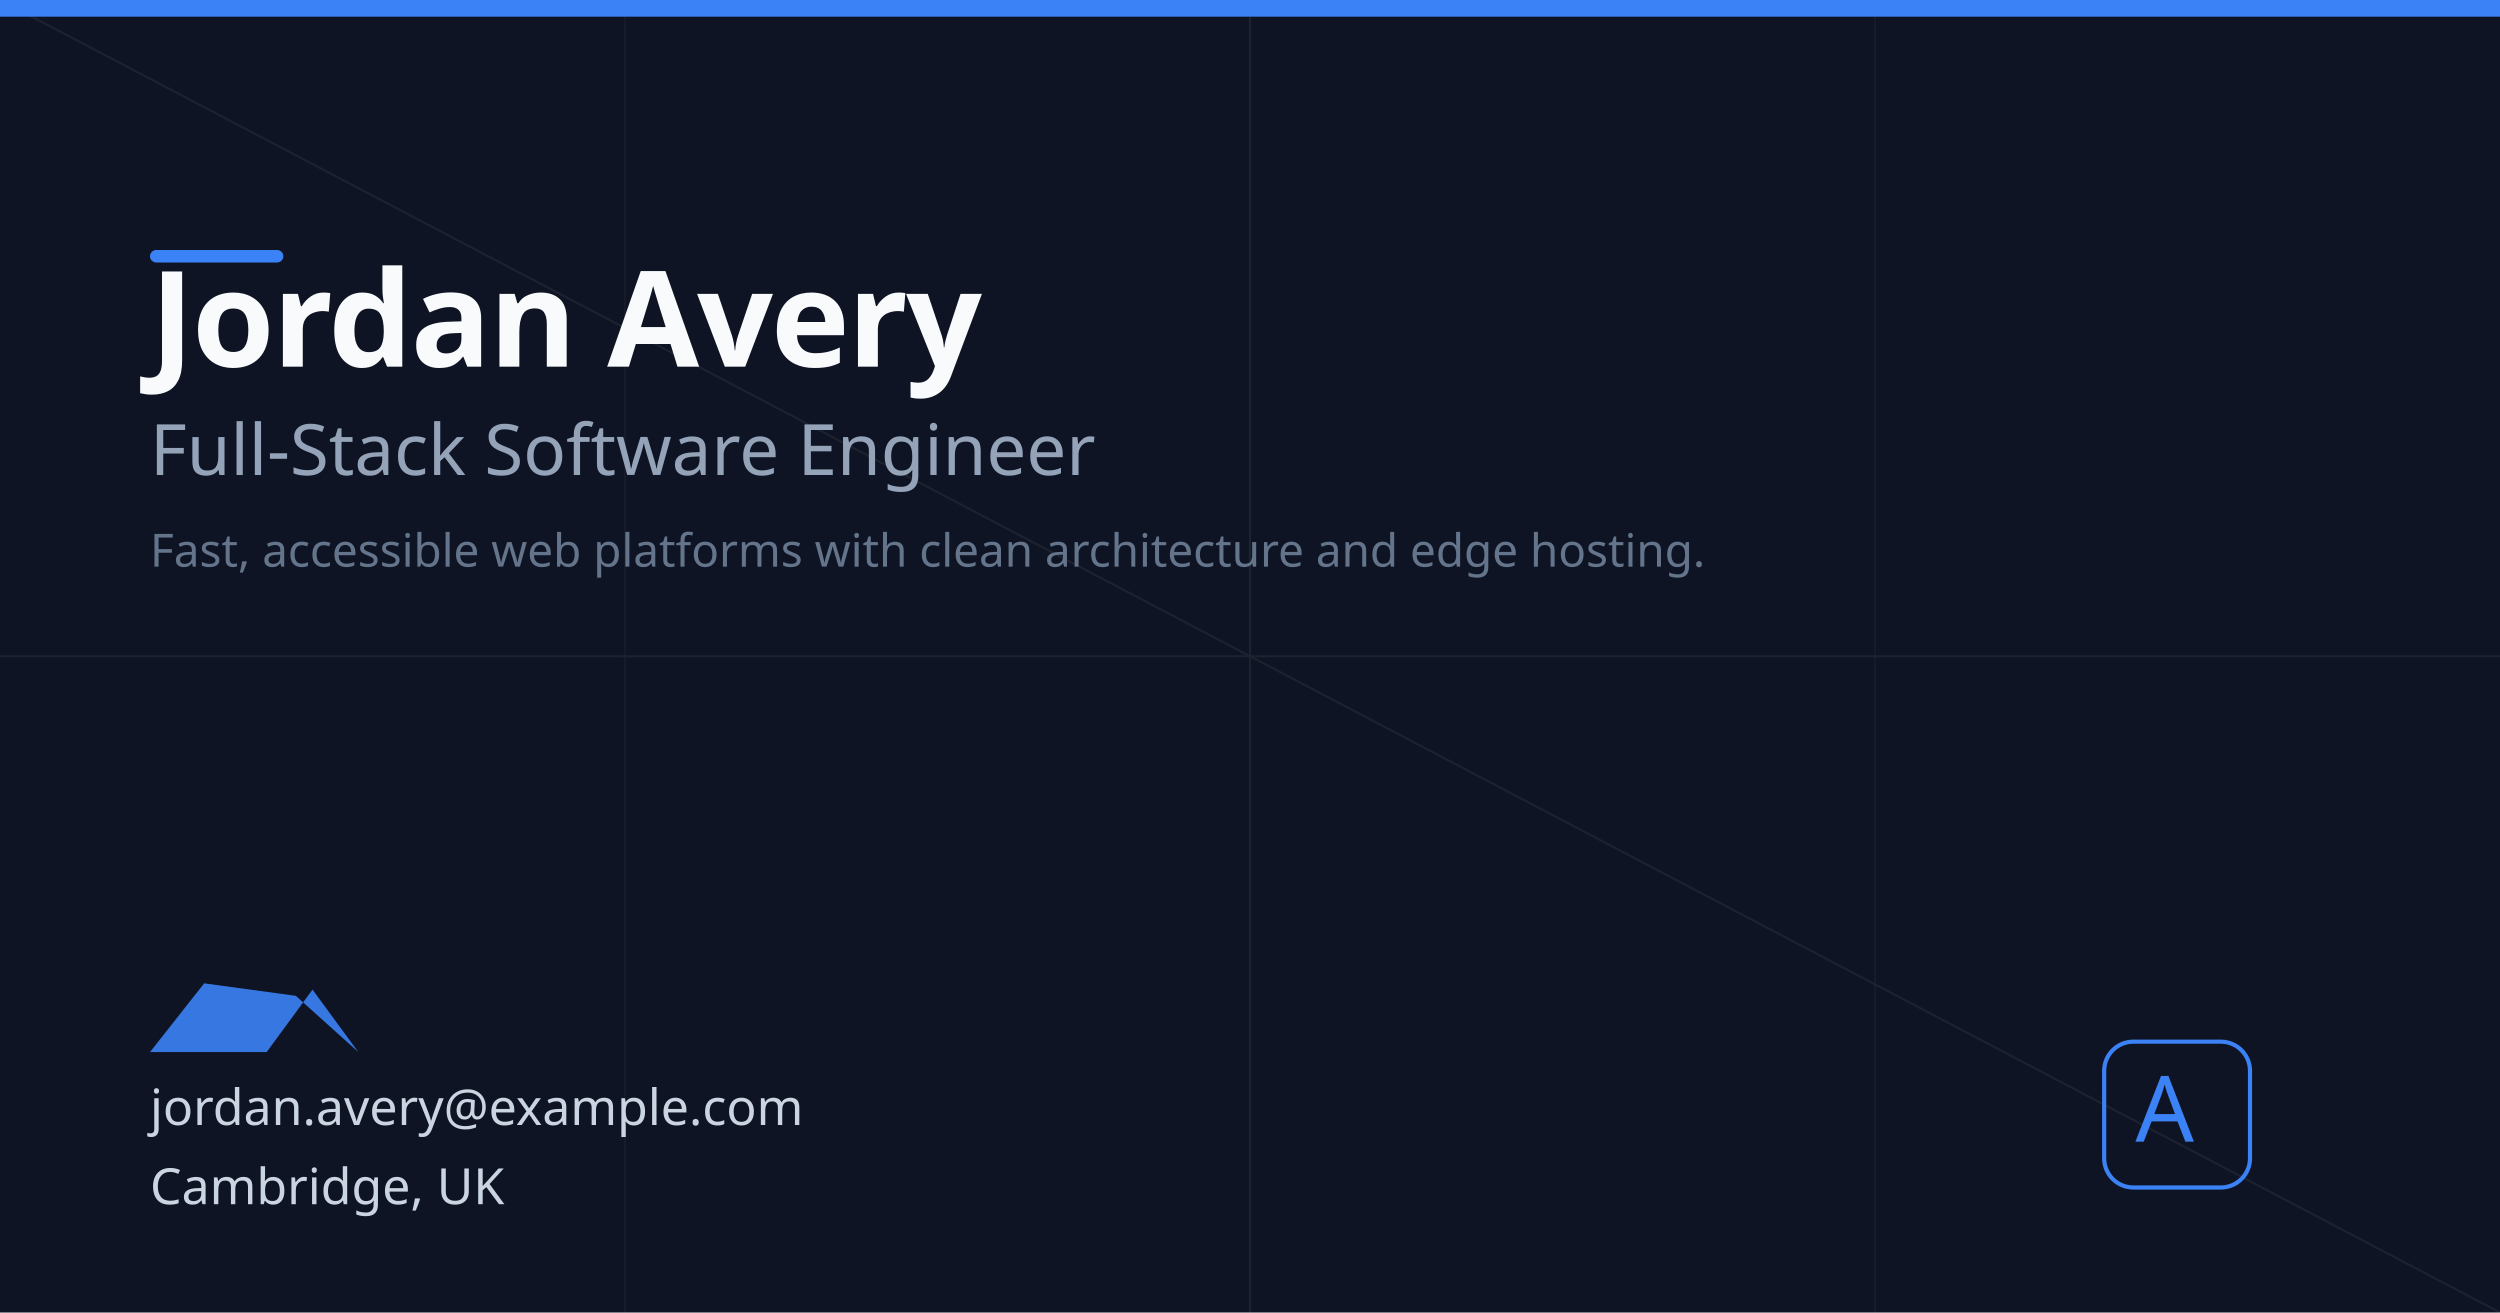
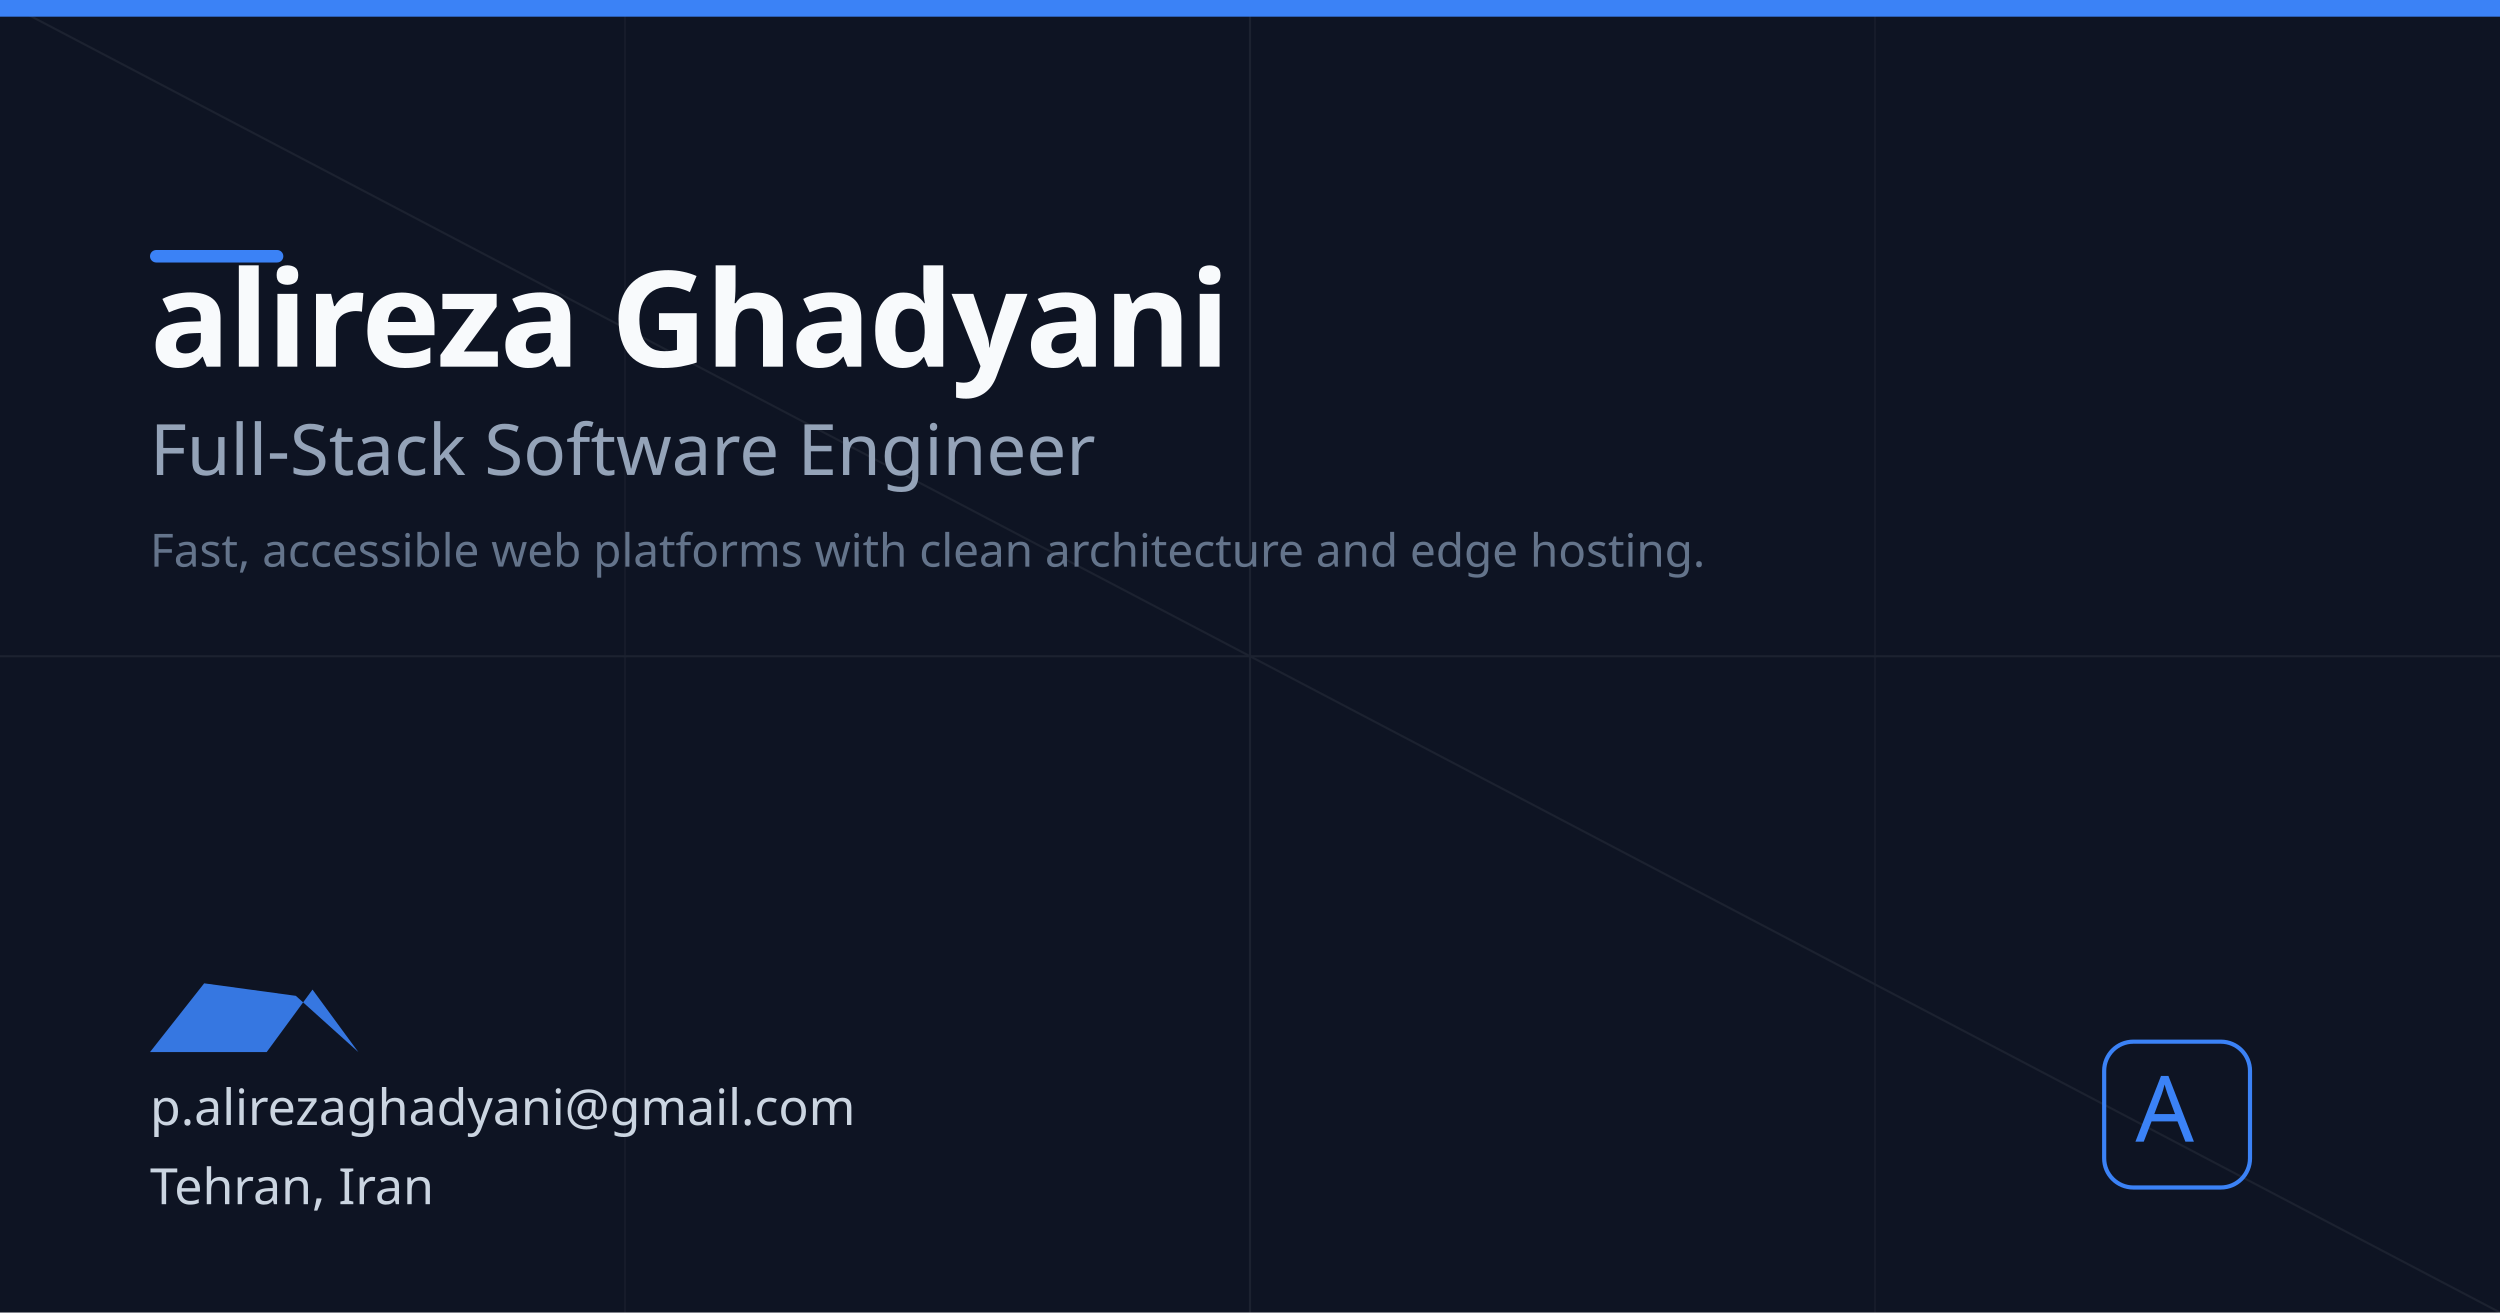
- <svg xmlns="http://www.w3.org/2000/svg" width="1200" height="630" viewBox="0 0 1200 630" fill="none" role="img" aria-label="Jordan Avery — Full-Stack Software Engineer">
+ <svg xmlns="http://www.w3.org/2000/svg" width="1200" height="630" viewBox="0 0 1200 630" fill="none" role="img" aria-label="alireza Ghadyani — Full-Stack Software Engineer">
  <rect width="1200" height="630" fill="#0e1423" />
  <g opacity="0.06">
    <line x1="0" y1="0" x2="1200" y2="630" stroke="#ffffff" stroke-width="1" />
    <line x1="600" y1="0" x2="600" y2="630" stroke="#ffffff" stroke-width="1" />
    <line x1="300" y1="0" x2="300" y2="630" stroke="#ffffff" stroke-width="1" opacity="0.5" />
    <line x1="900" y1="0" x2="900" y2="630" stroke="#ffffff" stroke-width="1" opacity="0.5" />
    <line x1="0" y1="315" x2="1200" y2="315" stroke="#ffffff" stroke-width="1" />
  </g>
  <rect x="0" y="0" width="1200" height="8" fill="#3b82f6" />
  <rect x="72" y="120" width="64" height="6" rx="3" fill="#3b82f6" />
-   <text x="72" y="176" font-family="system-ui, sans-serif" font-size="64" font-weight="700" fill="#f8fafc" letter-spacing="-1">Jordan Avery</text>
+   <text x="72" y="176" font-family="system-ui, sans-serif" font-size="64" font-weight="700" fill="#f8fafc" letter-spacing="-1">alireza Ghadyani</text>
  <text x="72" y="228" font-family="system-ui, sans-serif" font-size="34" font-weight="500" fill="#94a3b8">Full-Stack Software Engineer</text>
  <text x="72" y="272" font-family="system-ui, sans-serif" font-size="22" fill="#64748b">Fast, accessible web platforms with clean architecture and edge hosting.</text>
  <polygon points="72,505 128,505 150,475 172,505 142,478 98,472" fill="#3b82f6" opacity="0.9" />
-   <text x="72" y="540" font-family="system-ui, sans-serif" font-size="24" fill="#cbd5e1">jordan.avery@example.com</text>
-   <text x="72" y="578" font-family="system-ui, sans-serif" font-size="24" fill="#cbd5e1">Cambridge, UK</text>
+   <text x="72" y="540" font-family="system-ui, sans-serif" font-size="24" fill="#cbd5e1">p.alirezaghadyani@gmail.com</text>
+   <text x="72" y="578" font-family="system-ui, sans-serif" font-size="24" fill="#cbd5e1">Tehran, Iran</text>
  <rect x="1010" y="500" width="70" height="70" rx="14" stroke="#3b82f6" stroke-width="2" fill="none" />
  <text x="1025" y="548" font-family="system-ui, sans-serif" font-size="44" fill="#3b82f6">A</text>
</svg>
